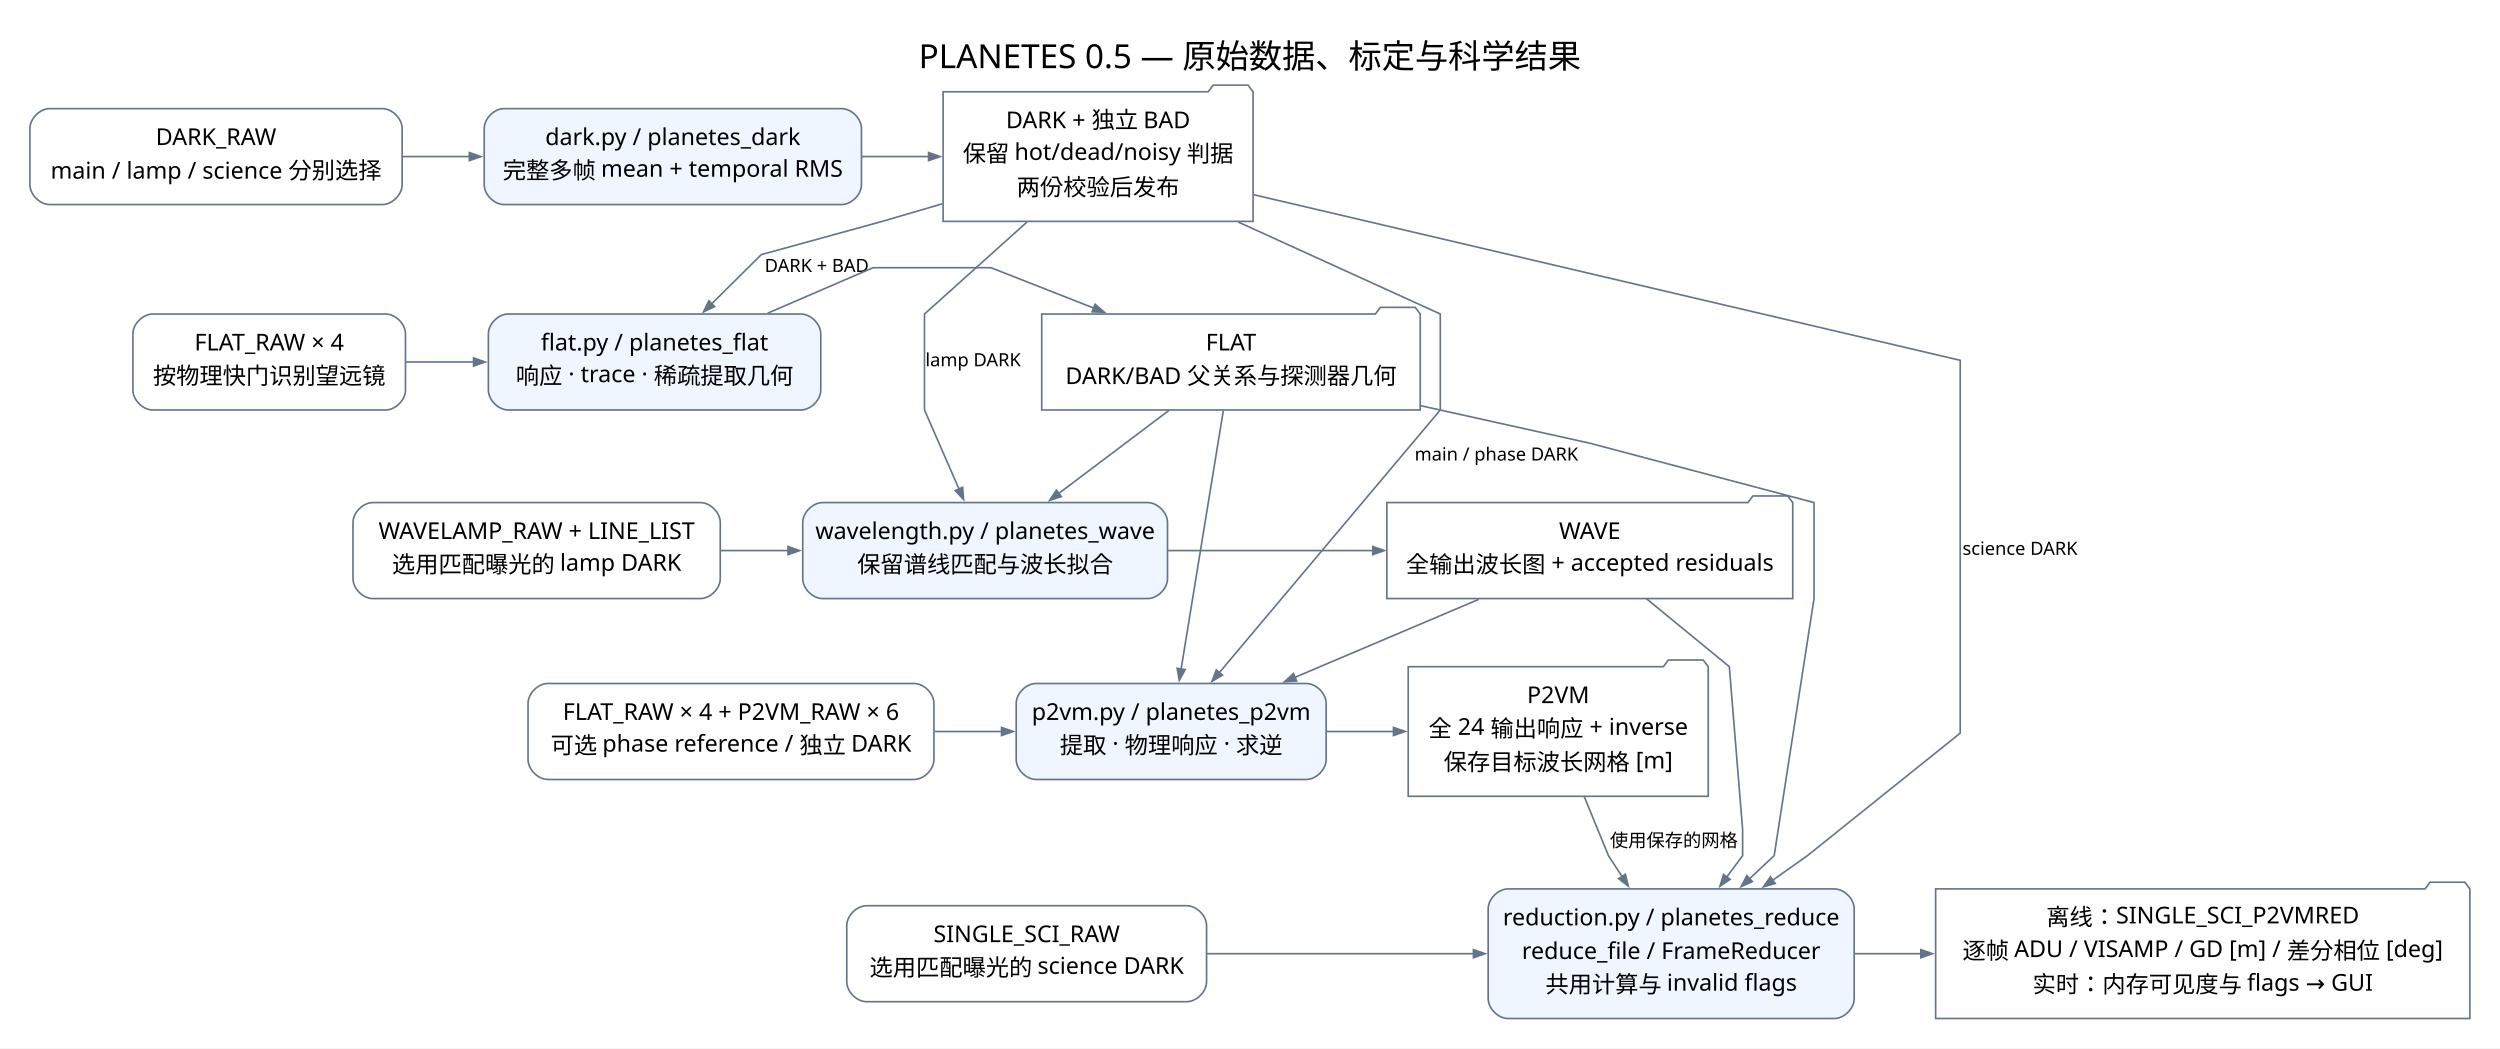
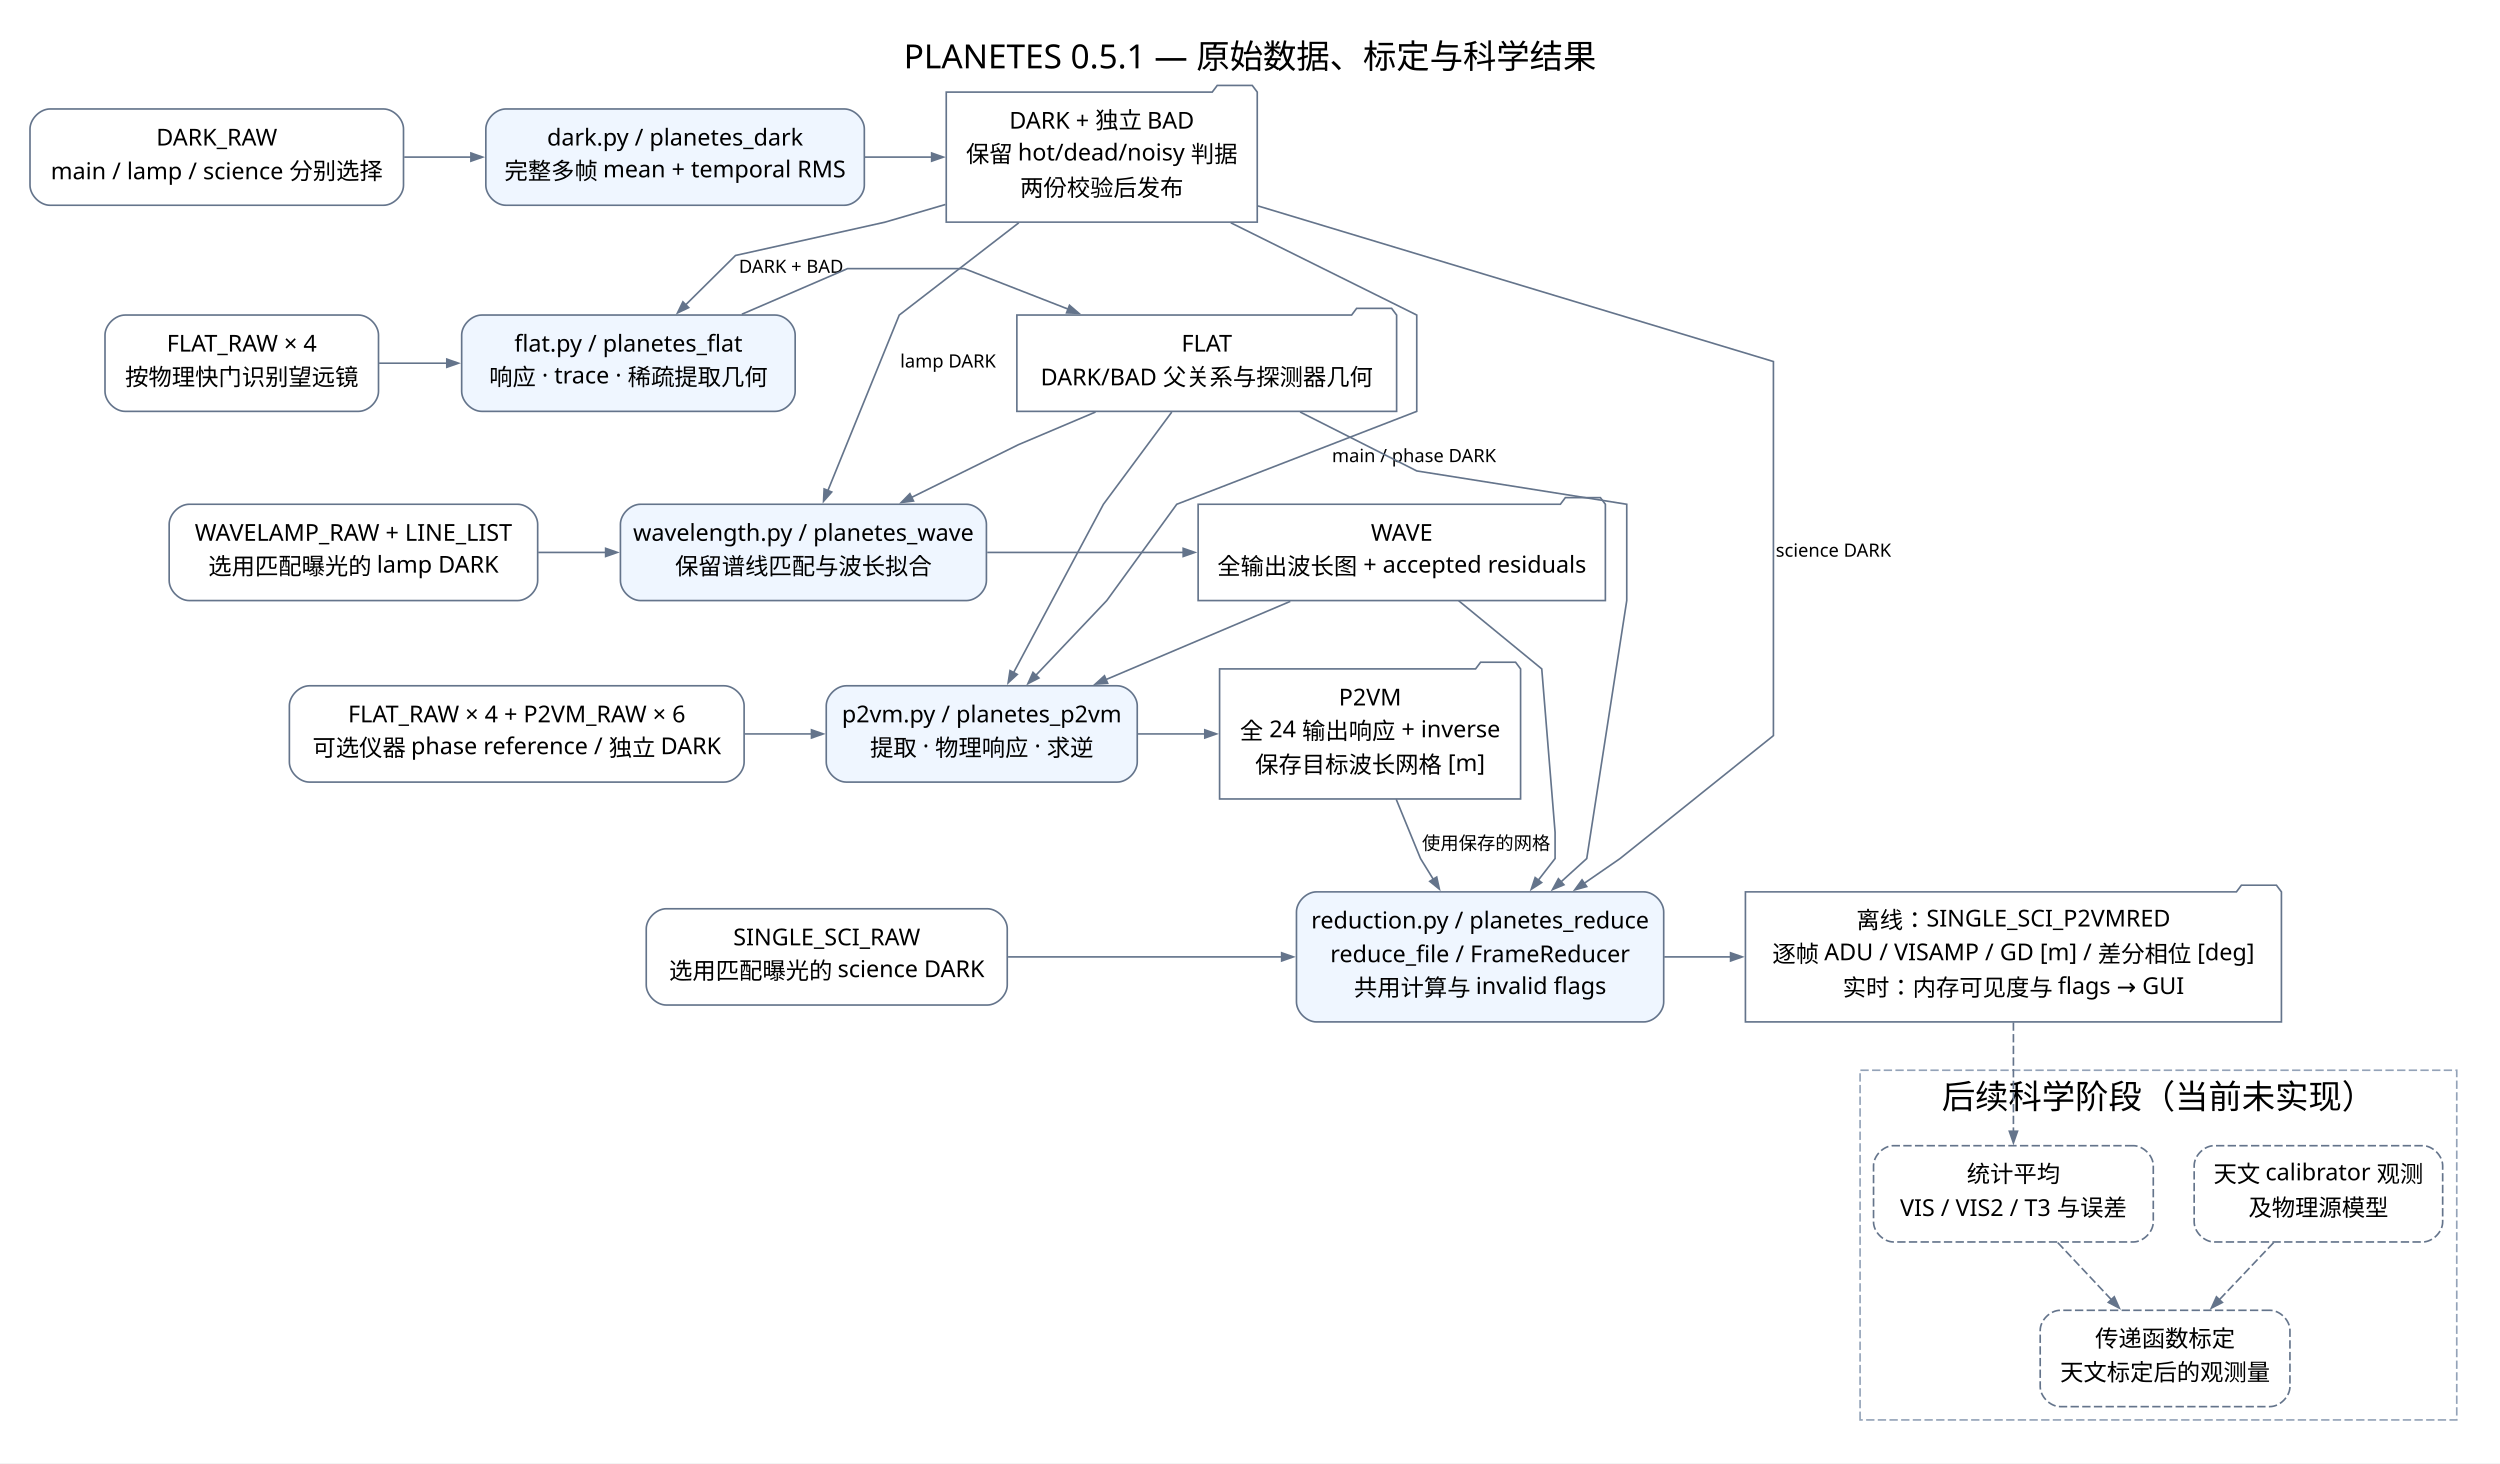
- <svg xmlns="http://www.w3.org/2000/svg" width="1505pt" height="631pt" viewBox="0.00 0.00 1505.00 631.00">
-   <g id="graph0" class="graph" transform="scale(1 1) rotate(0) translate(18 613.15)">
-     <polygon fill="white" stroke="none" points="-18,18 -18,-613.15 1486.85,-613.15 1486.85,18 -18,18" />
-     <text xml:space="preserve" text-anchor="middle" x="734.42" y="-572.15" font-family="PingFang SC" font-size="20.00">PLANETES 0.5 — 原始数据、标定与科学结果</text>
+ <svg xmlns="http://www.w3.org/2000/svg" width="1500pt" height="878pt" viewBox="0.00 0.00 1500.00 878.00">
+   <g id="graph0" class="graph" transform="scale(1 1) rotate(0) translate(18 859.96)">
+     <polygon fill="white" stroke="none" points="-18,18 -18,-859.96 1482.05,-859.96 1482.05,18 -18,18" />
+     <text xml:space="preserve" text-anchor="middle" x="732.02" y="-818.96" font-family="PingFang SC" font-size="20.00">PLANETES 0.5.1 — 原始数据、标定与科学结果</text>
+     <g id="clust6" class="cluster">
+       <polygon fill="white" stroke="#94a3b8" stroke-dasharray="5,2" points="1098.05,-8 1098.05,-217.81 1456.05,-217.81 1456.05,-8 1098.05,-8" />
+       <text xml:space="preserve" text-anchor="middle" x="1277.05" y="-194.81" font-family="PingFang SC" font-size="20.00">后续科学阶段（当前未实现）</text>
+     </g>
    <g id="node1" class="node">
-       <path fill="none" stroke="#64748b" d="M212.1,-547.77C212.1,-547.77 12,-547.77 12,-547.77 6,-547.77 0,-541.77 0,-535.77 0,-535.77 0,-502 0,-502 0,-496 6,-490 12,-490 12,-490 212.1,-490 212.1,-490 218.1,-490 224.1,-496 224.1,-502 224.1,-502 224.1,-535.77 224.1,-535.77 224.1,-541.77 218.1,-547.77 212.1,-547.77" />
-       <text xml:space="preserve" text-anchor="middle" x="112.05" y="-525.84" font-family="PingFang SC" font-size="14.00">DARK_RAW</text>
-       <text xml:space="preserve" text-anchor="middle" x="112.05" y="-505.58" font-family="PingFang SC" font-size="14.00">main / lamp / science 分别选择</text>
+       <path fill="none" stroke="#64748b" d="M212.1,-794.58C212.1,-794.58 12,-794.58 12,-794.58 6,-794.58 0,-788.58 0,-782.58 0,-782.58 0,-748.8 0,-748.8 0,-742.8 6,-736.8 12,-736.8 12,-736.8 212.1,-736.8 212.1,-736.8 218.1,-736.8 224.1,-742.8 224.1,-748.8 224.1,-748.8 224.1,-782.58 224.1,-782.58 224.1,-788.58 218.1,-794.58 212.1,-794.58" />
+       <text xml:space="preserve" text-anchor="middle" x="112.05" y="-772.64" font-family="PingFang SC" font-size="14.00">DARK_RAW</text>
+       <text xml:space="preserve" text-anchor="middle" x="112.05" y="-752.39" font-family="PingFang SC" font-size="14.00">main / lamp / science 分别选择</text>
    </g>
    <g id="node2" class="node">
-       <path fill="#eff6ff" stroke="#64748b" d="M488.6,-547.77C488.6,-547.77 285.5,-547.77 285.5,-547.77 279.5,-547.77 273.5,-541.77 273.5,-535.77 273.5,-535.77 273.5,-502 273.5,-502 273.5,-496 279.5,-490 285.5,-490 285.5,-490 488.6,-490 488.6,-490 494.6,-490 500.6,-496 500.6,-502 500.6,-502 500.6,-535.77 500.6,-535.77 500.6,-541.77 494.6,-547.77 488.6,-547.77" />
-       <text xml:space="preserve" text-anchor="middle" x="387.05" y="-525.84" font-family="PingFang SC" font-size="14.00">dark.py / planetes_dark</text>
-       <text xml:space="preserve" text-anchor="middle" x="387.05" y="-505.58" font-family="PingFang SC" font-size="14.00">完整多帧 mean + temporal RMS</text>
+       <path fill="#eff6ff" stroke="#64748b" d="M488.6,-794.58C488.6,-794.58 285.5,-794.58 285.5,-794.58 279.5,-794.58 273.5,-788.58 273.5,-782.58 273.5,-782.58 273.5,-748.8 273.5,-748.8 273.5,-742.8 279.5,-736.8 285.5,-736.8 285.5,-736.8 488.6,-736.8 488.6,-736.8 494.6,-736.8 500.6,-742.8 500.6,-748.8 500.6,-748.8 500.6,-782.58 500.6,-782.58 500.6,-788.58 494.6,-794.58 488.6,-794.58" />
+       <text xml:space="preserve" text-anchor="middle" x="387.05" y="-772.64" font-family="PingFang SC" font-size="14.00">dark.py / planetes_dark</text>
+       <text xml:space="preserve" text-anchor="middle" x="387.05" y="-752.39" font-family="PingFang SC" font-size="14.00">完整多帧 mean + temporal RMS</text>
    </g>
    <g id="edge1" class="edge">
-       <path fill="none" stroke="#64748b" d="M224.52,-518.88C236.39,-518.88 251.5,-518.88 264.71,-518.88" />
-       <polygon fill="#64748b" stroke="#64748b" points="264.55,-521.34 271.55,-518.89 264.55,-516.44 264.55,-521.34" />
+       <path fill="none" stroke="#64748b" d="M224.52,-765.69C236.39,-765.69 251.5,-765.69 264.71,-765.69" />
+       <polygon fill="#64748b" stroke="#64748b" points="264.55,-768.15 271.55,-765.7 264.55,-763.25 264.55,-768.15" />
    </g>
    <g id="node4" class="node">
-       <path fill="none" stroke="#64748b" d="M214.1,-424.12C214.1,-424.12 74,-424.12 74,-424.12 68,-424.12 62,-418.12 62,-412.12 62,-412.12 62,-378.34 62,-378.34 62,-372.34 68,-366.34 74,-366.34 74,-366.34 214.1,-366.34 214.1,-366.34 220.1,-366.34 226.1,-372.34 226.1,-378.34 226.1,-378.34 226.1,-412.12 226.1,-412.12 226.1,-418.12 220.1,-424.12 214.1,-424.12" />
-       <text xml:space="preserve" text-anchor="middle" x="144.05" y="-402.18" font-family="PingFang SC" font-size="14.00">FLAT_RAW × 4</text>
-       <text xml:space="preserve" text-anchor="middle" x="144.05" y="-381.93" font-family="PingFang SC" font-size="14.00">按物理快门识别望远镜</text>
+       <path fill="none" stroke="#64748b" d="M197.1,-670.93C197.1,-670.93 57,-670.93 57,-670.93 51,-670.93 45,-664.93 45,-658.93 45,-658.93 45,-625.15 45,-625.15 45,-619.15 51,-613.15 57,-613.15 57,-613.15 197.1,-613.15 197.1,-613.15 203.1,-613.15 209.1,-619.15 209.1,-625.15 209.1,-625.15 209.1,-658.93 209.1,-658.93 209.1,-664.93 203.1,-670.93 197.1,-670.93" />
+       <text xml:space="preserve" text-anchor="middle" x="127.05" y="-648.99" font-family="PingFang SC" font-size="14.00">FLAT_RAW × 4</text>
+       <text xml:space="preserve" text-anchor="middle" x="127.05" y="-628.74" font-family="PingFang SC" font-size="14.00">按物理快门识别望远镜</text>
    </g>
    <g id="node3" class="node">
-       <polygon fill="none" stroke="#64748b" points="736.35,-557.9 733.35,-561.9 712.35,-561.9 709.35,-557.9 549.75,-557.9 549.75,-479.87 736.35,-479.87 736.35,-557.9" />
-       <text xml:space="preserve" text-anchor="middle" x="643.05" y="-535.96" font-family="PingFang SC" font-size="14.00">DARK + 独立 BAD</text>
-       <text xml:space="preserve" text-anchor="middle" x="643.05" y="-515.71" font-family="PingFang SC" font-size="14.00">保留 hot/dead/noisy 判据</text>
-       <text xml:space="preserve" text-anchor="middle" x="643.05" y="-495.46" font-family="PingFang SC" font-size="14.00">两份校验后发布</text>
+       <polygon fill="none" stroke="#64748b" points="736.35,-804.71 733.35,-808.71 712.35,-808.71 709.35,-804.71 549.75,-804.71 549.75,-726.68 736.35,-726.68 736.35,-804.71" />
+       <text xml:space="preserve" text-anchor="middle" x="643.05" y="-782.77" font-family="PingFang SC" font-size="14.00">DARK + 独立 BAD</text>
+       <text xml:space="preserve" text-anchor="middle" x="643.05" y="-762.52" font-family="PingFang SC" font-size="14.00">保留 hot/dead/noisy 判据</text>
+       <text xml:space="preserve" text-anchor="middle" x="643.05" y="-742.27" font-family="PingFang SC" font-size="14.00">两份校验后发布</text>
    </g>
    <g id="edge2" class="edge">
-       <path fill="none" stroke="#64748b" d="M500.8,-518.88C514.26,-518.88 529.87,-518.88 541.33,-518.88" />
-       <polygon fill="#64748b" stroke="#64748b" points="541,-521.34 548,-518.89 541,-516.44 541,-521.34" />
+       <path fill="none" stroke="#64748b" d="M500.8,-765.69C514.26,-765.69 529.87,-765.69 541.33,-765.69" />
+       <polygon fill="#64748b" stroke="#64748b" points="541,-768.15 548,-765.7 541,-763.25 541,-768.15" />
    </g>
    <g id="node5" class="node">
-       <path fill="#eff6ff" stroke="#64748b" d="M464.1,-424.12C464.1,-424.12 288,-424.12 288,-424.12 282,-424.12 276,-418.12 276,-412.12 276,-412.12 276,-378.34 276,-378.34 276,-372.34 282,-366.34 288,-366.34 288,-366.34 464.1,-366.34 464.1,-366.34 470.1,-366.34 476.1,-372.34 476.1,-378.34 476.1,-378.34 476.1,-412.12 476.1,-412.12 476.1,-418.12 470.1,-424.12 464.1,-424.12" />
-       <text xml:space="preserve" text-anchor="middle" x="376.05" y="-402.18" font-family="PingFang SC" font-size="14.00">flat.py / planetes_flat</text>
-       <text xml:space="preserve" text-anchor="middle" x="376.05" y="-381.93" font-family="PingFang SC" font-size="14.00">响应 · trace · 稀疏提取几何</text>
+       <path fill="#eff6ff" stroke="#64748b" d="M447.1,-670.93C447.1,-670.93 271,-670.93 271,-670.93 265,-670.93 259,-664.93 259,-658.93 259,-658.93 259,-625.15 259,-625.15 259,-619.15 265,-613.15 271,-613.15 271,-613.15 447.1,-613.15 447.1,-613.15 453.1,-613.15 459.1,-619.15 459.1,-625.15 459.1,-625.15 459.1,-658.93 459.1,-658.93 459.1,-664.93 453.1,-670.93 447.1,-670.93" />
+       <text xml:space="preserve" text-anchor="middle" x="359.05" y="-648.99" font-family="PingFang SC" font-size="14.00">flat.py / planetes_flat</text>
+       <text xml:space="preserve" text-anchor="middle" x="359.05" y="-628.74" font-family="PingFang SC" font-size="14.00">响应 · trace · 稀疏提取几何</text>
    </g>
    <g id="edge11" class="edge">
-       <path fill="none" stroke="#64748b" d="M549.26,-490.46C528.76,-484.46 513.05,-479.87 513.05,-479.87 513.05,-479.87 440.3,-459.87 440.3,-459.87 440.3,-459.87 425.49,-445.2 410.09,-429.95" />
-       <polygon fill="#64748b" stroke="#64748b" points="412.19,-428.58 405.49,-425.39 408.74,-432.06 412.19,-428.58" />
-       <text xml:space="preserve" text-anchor="middle" x="473.68" y="-449.42" font-family="PingFang SC" font-size="11.00">DARK + BAD</text>
+       <path fill="none" stroke="#64748b" d="M549.26,-737.27C528.76,-731.27 513.05,-726.68 513.05,-726.68 513.05,-726.68 423.3,-706.68 423.3,-706.68 423.3,-706.68 408.49,-692.01 393.09,-676.76" />
+       <polygon fill="#64748b" stroke="#64748b" points="395.19,-675.39 388.49,-672.2 391.74,-678.87 395.19,-675.39" />
+       <text xml:space="preserve" text-anchor="middle" x="456.67" y="-696.23" font-family="PingFang SC" font-size="11.00">DARK + BAD</text>
    </g>
    <g id="node8" class="node">
-       <path fill="#eff6ff" stroke="#64748b" d="M672.85,-310.59C672.85,-310.59 477.25,-310.59 477.25,-310.59 471.25,-310.59 465.25,-304.59 465.25,-298.59 465.25,-298.59 465.25,-264.81 465.25,-264.81 465.25,-258.81 471.25,-252.81 477.25,-252.81 477.25,-252.81 672.85,-252.81 672.85,-252.81 678.85,-252.81 684.85,-258.81 684.85,-264.81 684.85,-264.81 684.85,-298.59 684.85,-298.59 684.85,-304.59 678.85,-310.59 672.85,-310.59" />
-       <text xml:space="preserve" text-anchor="middle" x="575.05" y="-288.65" font-family="PingFang SC" font-size="14.00">wavelength.py / planetes_wave</text>
-       <text xml:space="preserve" text-anchor="middle" x="575.05" y="-268.4" font-family="PingFang SC" font-size="14.00">保留谱线匹配与波长拟合</text>
+       <path fill="#eff6ff" stroke="#64748b" d="M561.85,-557.4C561.85,-557.4 366.25,-557.4 366.25,-557.4 360.25,-557.4 354.25,-551.4 354.25,-545.4 354.25,-545.4 354.25,-511.62 354.25,-511.62 354.25,-505.62 360.25,-499.62 366.25,-499.62 366.25,-499.62 561.85,-499.62 561.85,-499.62 567.85,-499.62 573.85,-505.62 573.85,-511.62 573.85,-511.62 573.85,-545.4 573.85,-545.4 573.85,-551.4 567.85,-557.4 561.85,-557.4" />
+       <text xml:space="preserve" text-anchor="middle" x="464.05" y="-535.46" font-family="PingFang SC" font-size="14.00">wavelength.py / planetes_wave</text>
+       <text xml:space="preserve" text-anchor="middle" x="464.05" y="-515.21" font-family="PingFang SC" font-size="14.00">保留谱线匹配与波长拟合</text>
    </g>
    <g id="edge12" class="edge">
-       <path fill="none" stroke="#64748b" d="M600.24,-479.48C571.39,-453.58 538.55,-424.12 538.55,-424.12 538.55,-424.12 538.55,-366.34 538.55,-366.34 538.55,-366.34 549.49,-341.27 559.39,-318.58" />
-       <polygon fill="#64748b" stroke="#64748b" points="561.53,-319.8 562.09,-312.4 557.04,-317.84 561.53,-319.8" />
-       <text xml:space="preserve" text-anchor="middle" x="567.8" y="-392.65" font-family="PingFang SC" font-size="11.00">lamp DARK</text>
+       <path fill="none" stroke="#64748b" d="M593.28,-726.29C559.73,-700.39 521.55,-670.93 521.55,-670.93 521.55,-670.93 495.76,-607.5 478.72,-565.6" />
+       <polygon fill="#64748b" stroke="#64748b" points="481.02,-564.75 476.12,-559.19 476.48,-566.6 481.02,-564.75" />
+       <text xml:space="preserve" text-anchor="middle" x="550.8" y="-639.46" font-family="PingFang SC" font-size="11.00">lamp DARK</text>
    </g>
    <g id="node11" class="node">
-       <path fill="#eff6ff" stroke="#64748b" d="M768.35,-201.69C768.35,-201.69 605.75,-201.69 605.75,-201.69 599.75,-201.69 593.75,-195.69 593.75,-189.69 593.75,-189.69 593.75,-155.91 593.75,-155.91 593.75,-149.91 599.75,-143.91 605.75,-143.91 605.75,-143.91 768.35,-143.91 768.35,-143.91 774.35,-143.91 780.35,-149.91 780.35,-155.91 780.35,-155.91 780.35,-189.69 780.35,-189.69 780.35,-195.69 774.35,-201.69 768.35,-201.69" />
-       <text xml:space="preserve" text-anchor="middle" x="687.05" y="-179.75" font-family="PingFang SC" font-size="14.00">p2vm.py / planetes_p2vm</text>
-       <text xml:space="preserve" text-anchor="middle" x="687.05" y="-159.5" font-family="PingFang SC" font-size="14.00">提取 · 物理响应 · 求逆</text>
+       <path fill="#eff6ff" stroke="#64748b" d="M652.35,-448.49C652.35,-448.49 489.75,-448.49 489.75,-448.49 483.75,-448.49 477.75,-442.49 477.75,-436.49 477.75,-436.49 477.75,-402.71 477.75,-402.71 477.75,-396.71 483.75,-390.71 489.75,-390.71 489.75,-390.71 652.35,-390.71 652.35,-390.71 658.35,-390.71 664.35,-396.71 664.35,-402.71 664.35,-402.71 664.35,-436.49 664.35,-436.49 664.35,-442.49 658.35,-448.49 652.35,-448.49" />
+       <text xml:space="preserve" text-anchor="middle" x="571.05" y="-426.55" font-family="PingFang SC" font-size="14.00">p2vm.py / planetes_p2vm</text>
+       <text xml:space="preserve" text-anchor="middle" x="571.05" y="-406.3" font-family="PingFang SC" font-size="14.00">提取 · 物理响应 · 求逆</text>
    </g>
    <g id="edge13" class="edge">
-       <path fill="none" stroke="#64748b" d="M727.43,-479.48C784.32,-453.58 849.05,-424.12 849.05,-424.12 849.05,-424.12 849.05,-366.34 849.05,-366.34 849.05,-366.34 762.7,-263.71 716.09,-208.3" />
-       <polygon fill="#64748b" stroke="#64748b" points="717.96,-206.73 711.58,-202.95 714.21,-209.88 717.96,-206.73" />
-       <text xml:space="preserve" text-anchor="middle" x="882.83" y="-335.89" font-family="PingFang SC" font-size="11.00">main / phase DARK</text>
+       <path fill="none" stroke="#64748b" d="M720.47,-726.29C772.66,-700.39 832.05,-670.93 832.05,-670.93 832.05,-670.93 832.05,-613.15 832.05,-613.15 832.05,-613.15 688.05,-557.4 688.05,-557.4 688.05,-557.4 646.05,-499.62 646.05,-499.62 646.05,-499.62 623.67,-476.04 603.36,-454.64" />
+       <polygon fill="#64748b" stroke="#64748b" points="605.34,-453.17 598.75,-449.78 601.79,-456.55 605.34,-453.17" />
+       <text xml:space="preserve" text-anchor="middle" x="830.39" y="-582.7" font-family="PingFang SC" font-size="11.00">main / phase DARK</text>
    </g>
    <g id="node14" class="node">
-       <path fill="#eff6ff" stroke="#64748b" d="M1086.22,-78.03C1086.22,-78.03 889.88,-78.03 889.88,-78.03 883.88,-78.03 877.88,-72.03 877.88,-66.03 877.88,-66.03 877.88,-12 877.88,-12 877.88,-6 883.88,0 889.88,0 889.88,0 1086.22,0 1086.22,0 1092.22,0 1098.22,-6 1098.22,-12 1098.22,-12 1098.22,-66.03 1098.22,-66.03 1098.22,-72.03 1092.22,-78.03 1086.22,-78.03" />
-       <text xml:space="preserve" text-anchor="middle" x="988.05" y="-56.09" font-family="PingFang SC" font-size="14.00">reduction.py / planetes_reduce</text>
-       <text xml:space="preserve" text-anchor="middle" x="988.05" y="-35.84" font-family="PingFang SC" font-size="14.00">reduce_file / FrameReducer</text>
-       <text xml:space="preserve" text-anchor="middle" x="988.05" y="-15.59" font-family="PingFang SC" font-size="14.00">共用计算与 invalid flags</text>
+       <path fill="#eff6ff" stroke="#64748b" d="M968.22,-324.84C968.22,-324.84 771.88,-324.84 771.88,-324.84 765.88,-324.84 759.88,-318.84 759.88,-312.84 759.88,-312.84 759.88,-258.81 759.88,-258.81 759.88,-252.81 765.88,-246.81 771.88,-246.81 771.88,-246.81 968.22,-246.81 968.22,-246.81 974.22,-246.81 980.22,-252.81 980.22,-258.81 980.22,-258.81 980.22,-312.84 980.22,-312.84 980.22,-318.84 974.22,-324.84 968.22,-324.84" />
+       <text xml:space="preserve" text-anchor="middle" x="870.05" y="-302.9" font-family="PingFang SC" font-size="14.00">reduction.py / planetes_reduce</text>
+       <text xml:space="preserve" text-anchor="middle" x="870.05" y="-282.65" font-family="PingFang SC" font-size="14.00">reduce_file / FrameReducer</text>
+       <text xml:space="preserve" text-anchor="middle" x="870.05" y="-262.4" font-family="PingFang SC" font-size="14.00">共用计算与 invalid flags</text>
    </g>
    <g id="edge14" class="edge">
-       <path fill="none" stroke="#64748b" d="M736.74,-495.92C886.23,-460.88 1162.05,-396.23 1162.05,-396.23 1162.05,-396.23 1162.05,-396.23 1162.05,-171.8 1162.05,-171.8 1070.05,-98.03 1070.05,-98.03 1070.05,-98.03 1061.14,-91.73 1049.2,-83.28" />
-       <polygon fill="#64748b" stroke="#64748b" points="1050.65,-81.31 1043.52,-79.26 1047.82,-85.31 1050.65,-81.31" />
-       <text xml:space="preserve" text-anchor="middle" x="1198.05" y="-279.12" font-family="PingFang SC" font-size="11.00">science DARK</text>
+       <path fill="none" stroke="#64748b" d="M736.77,-736.4C855.84,-700.46 1046.05,-643.04 1046.05,-643.04 1046.05,-643.04 1046.05,-643.04 1046.05,-418.6 1046.05,-418.6 954.05,-344.84 954.05,-344.84 954.05,-344.84 944.76,-338.42 932.35,-329.85" />
+       <polygon fill="#64748b" stroke="#64748b" points="934.01,-328.02 926.86,-326.06 931.22,-332.05 934.01,-328.02" />
+       <text xml:space="preserve" text-anchor="middle" x="1082.05" y="-525.93" font-family="PingFang SC" font-size="11.00">science DARK</text>
    </g>
    <g id="edge3" class="edge">
-       <path fill="none" stroke="#64748b" d="M226.46,-395.23C234.74,-395.23 251.78,-395.23 267.24,-395.23" />
-       <polygon fill="#64748b" stroke="#64748b" points="267.08,-397.68 274.08,-395.23 267.08,-392.78 267.08,-397.68" />
+       <path fill="none" stroke="#64748b" d="M209.46,-642.04C217.74,-642.04 234.78,-642.04 250.24,-642.04" />
+       <polygon fill="#64748b" stroke="#64748b" points="250.08,-644.49 257.08,-642.04 250.08,-639.59 250.08,-644.49" />
    </g>
    <g id="node7" class="node">
-       <path fill="none" stroke="#64748b" d="M403.6,-310.59C403.6,-310.59 206.5,-310.59 206.5,-310.59 200.5,-310.59 194.5,-304.59 194.5,-298.59 194.5,-298.59 194.5,-264.81 194.5,-264.81 194.5,-258.81 200.5,-252.81 206.5,-252.81 206.5,-252.81 403.6,-252.81 403.6,-252.81 409.6,-252.81 415.6,-258.81 415.6,-264.81 415.6,-264.81 415.6,-298.59 415.6,-298.59 415.6,-304.59 409.6,-310.59 403.6,-310.59" />
-       <text xml:space="preserve" text-anchor="middle" x="305.05" y="-288.65" font-family="PingFang SC" font-size="14.00">WAVELAMP_RAW + LINE_LIST</text>
-       <text xml:space="preserve" text-anchor="middle" x="305.05" y="-268.4" font-family="PingFang SC" font-size="14.00">选用匹配曝光的 lamp DARK</text>
+       <path fill="none" stroke="#64748b" d="M292.6,-557.4C292.6,-557.4 95.5,-557.4 95.5,-557.4 89.5,-557.4 83.5,-551.4 83.5,-545.4 83.5,-545.4 83.5,-511.62 83.5,-511.62 83.5,-505.62 89.5,-499.62 95.5,-499.62 95.5,-499.62 292.6,-499.62 292.6,-499.62 298.6,-499.62 304.6,-505.62 304.6,-511.62 304.6,-511.62 304.6,-545.4 304.6,-545.4 304.6,-551.4 298.6,-557.4 292.6,-557.4" />
+       <text xml:space="preserve" text-anchor="middle" x="194.05" y="-535.46" font-family="PingFang SC" font-size="14.00">WAVELAMP_RAW + LINE_LIST</text>
+       <text xml:space="preserve" text-anchor="middle" x="194.05" y="-515.21" font-family="PingFang SC" font-size="14.00">选用匹配曝光的 lamp DARK</text>
    </g>
    <g id="node6" class="node">
-       <polygon fill="none" stroke="#64748b" points="836.97,-424.12 833.97,-428.12 812.97,-428.12 809.97,-424.12 609.12,-424.12 609.12,-366.34 836.97,-366.34 836.97,-424.12" />
-       <text xml:space="preserve" text-anchor="middle" x="723.05" y="-402.18" font-family="PingFang SC" font-size="14.00">FLAT</text>
-       <text xml:space="preserve" text-anchor="middle" x="723.05" y="-381.93" font-family="PingFang SC" font-size="14.00">DARK/BAD 父关系与探测器几何</text>
+       <polygon fill="none" stroke="#64748b" points="819.97,-670.93 816.97,-674.93 795.97,-674.93 792.97,-670.93 592.12,-670.93 592.12,-613.15 819.97,-613.15 819.97,-670.93" />
+       <text xml:space="preserve" text-anchor="middle" x="706.05" y="-648.99" font-family="PingFang SC" font-size="14.00">FLAT</text>
+       <text xml:space="preserve" text-anchor="middle" x="706.05" y="-628.74" font-family="PingFang SC" font-size="14.00">DARK/BAD 父关系与探测器几何</text>
    </g>
    <g id="edge4" class="edge">
-       <path fill="none" stroke="#64748b" d="M444.11,-424.61C476.2,-438.46 507.55,-451.99 507.55,-451.99 507.55,-451.99 578.55,-451.99 578.55,-451.99 578.55,-451.99 608.08,-440.4 640.44,-427.68" />
-       <polygon fill="#64748b" stroke="#64748b" points="641.23,-430 646.85,-425.16 639.44,-425.44 641.23,-430" />
+       <path fill="none" stroke="#64748b" d="M427.11,-671.42C459.2,-685.27 490.55,-698.8 490.55,-698.8 490.55,-698.8 560.55,-698.8 560.55,-698.8 560.55,-698.8 590.28,-687.21 622.87,-674.49" />
+       <polygon fill="#64748b" stroke="#64748b" points="623.7,-676.8 629.33,-671.97 621.92,-672.23 623.7,-676.8" />
    </g>
    <g id="edge15" class="edge">
-       <path fill="none" stroke="#64748b" d="M685.7,-366.09C665.54,-350.89 640.51,-332.03 619.36,-316.09" />
-       <polygon fill="#64748b" stroke="#64748b" points="620.92,-314.2 613.85,-311.94 617.97,-318.11 620.92,-314.2" />
+       <path fill="none" stroke="#64748b" d="M639.34,-612.77C614.87,-602.4 593.05,-593.15 593.05,-593.15 593.05,-593.15 560.88,-577.28 528.68,-561.39" />
+       <polygon fill="#64748b" stroke="#64748b" points="530.1,-559.36 522.74,-558.46 527.93,-563.76 530.1,-559.36" />
    </g>
    <g id="edge16" class="edge">
-       <path fill="none" stroke="#64748b" d="M718.42,-365.86C711.94,-326.18 700.16,-254.07 693.03,-210.39" />
-       <polygon fill="#64748b" stroke="#64748b" points="695.46,-210.06 691.91,-203.55 690.62,-210.85 695.46,-210.06" />
+       <path fill="none" stroke="#64748b" d="M685.06,-612.72C667.07,-588.46 644.05,-557.4 644.05,-557.4 644.05,-557.4 611.71,-496.8 590.08,-456.26" />
+       <polygon fill="#64748b" stroke="#64748b" points="592.35,-455.31 586.89,-450.28 588.02,-457.61 592.35,-455.31" />
    </g>
    <g id="edge17" class="edge">
-       <path fill="none" stroke="#64748b" d="M837.37,-368.88C889.19,-357.4 939.05,-346.34 939.05,-346.34 939.05,-346.34 1074.05,-310.59 1074.05,-310.59 1074.05,-310.59 1074.05,-252.81 1074.05,-252.81 1074.05,-252.81 1050.05,-98.03 1050.05,-98.03 1050.05,-98.03 1043.56,-91.96 1034.78,-83.75" />
-       <polygon fill="#64748b" stroke="#64748b" points="1036.95,-82.42 1030.16,-79.42 1033.6,-85.99 1036.95,-82.42" />
+       <path fill="none" stroke="#64748b" d="M762.05,-612.76C795.7,-595.76 832.05,-577.4 832.05,-577.4 832.05,-577.4 958.05,-557.4 958.05,-557.4 958.05,-557.4 958.05,-499.62 958.05,-499.62 958.05,-499.62 934.05,-344.84 934.05,-344.84 934.05,-344.84 927.48,-338.88 918.55,-330.79" />
+       <polygon fill="#64748b" stroke="#64748b" points="920.34,-329.1 913.5,-326.22 917.04,-332.73 920.34,-329.1" />
    </g>
    <g id="edge5" class="edge">
-       <path fill="none" stroke="#64748b" d="M415.92,-281.7C428.02,-281.7 443.42,-281.7 456.61,-281.7" />
-       <polygon fill="#64748b" stroke="#64748b" points="456.39,-284.15 463.39,-281.7 456.39,-279.25 456.39,-284.15" />
+       <path fill="none" stroke="#64748b" d="M304.92,-528.51C317.02,-528.51 332.42,-528.51 345.61,-528.51" />
+       <polygon fill="#64748b" stroke="#64748b" points="345.39,-530.96 352.39,-528.51 345.39,-526.06 345.39,-530.96" />
    </g>
    <g id="node10" class="node">
-       <path fill="none" stroke="#64748b" d="M532.23,-201.69C532.23,-201.69 311.88,-201.69 311.88,-201.69 305.88,-201.69 299.88,-195.69 299.88,-189.69 299.88,-189.69 299.88,-155.91 299.88,-155.91 299.88,-149.91 305.88,-143.91 311.88,-143.91 311.88,-143.91 532.23,-143.91 532.23,-143.91 538.23,-143.91 544.23,-149.91 544.23,-155.91 544.23,-155.91 544.23,-189.69 544.23,-189.69 544.23,-195.69 538.23,-201.69 532.23,-201.69" />
-       <text xml:space="preserve" text-anchor="middle" x="422.05" y="-179.75" font-family="PingFang SC" font-size="14.00">FLAT_RAW × 4 + P2VM_RAW × 6</text>
-       <text xml:space="preserve" text-anchor="middle" x="422.05" y="-159.5" font-family="PingFang SC" font-size="14.00">可选 phase reference / 独立 DARK</text>
+       <path fill="none" stroke="#64748b" d="M416.47,-448.49C416.47,-448.49 167.62,-448.49 167.62,-448.49 161.62,-448.49 155.62,-442.49 155.62,-436.49 155.62,-436.49 155.62,-402.71 155.62,-402.71 155.62,-396.71 161.62,-390.71 167.62,-390.71 167.62,-390.71 416.47,-390.71 416.47,-390.71 422.47,-390.71 428.47,-396.71 428.47,-402.71 428.47,-402.71 428.47,-436.49 428.47,-436.49 428.47,-442.49 422.47,-448.49 416.47,-448.49" />
+       <text xml:space="preserve" text-anchor="middle" x="292.05" y="-426.55" font-family="PingFang SC" font-size="14.00">FLAT_RAW × 4 + P2VM_RAW × 6</text>
+       <text xml:space="preserve" text-anchor="middle" x="292.05" y="-406.3" font-family="PingFang SC" font-size="14.00">可选仪器 phase reference / 独立 DARK</text>
    </g>
    <g id="node9" class="node">
-       <polygon fill="none" stroke="#64748b" points="1061.22,-310.59 1058.22,-314.59 1037.22,-314.59 1034.22,-310.59 816.88,-310.59 816.88,-252.81 1061.22,-252.81 1061.22,-310.59" />
-       <text xml:space="preserve" text-anchor="middle" x="939.05" y="-288.65" font-family="PingFang SC" font-size="14.00">WAVE</text>
-       <text xml:space="preserve" text-anchor="middle" x="939.05" y="-268.4" font-family="PingFang SC" font-size="14.00">全输出波长图 + accepted residuals</text>
+       <polygon fill="none" stroke="#64748b" points="945.22,-557.4 942.22,-561.4 921.22,-561.4 918.22,-557.4 700.88,-557.4 700.88,-499.62 945.22,-499.62 945.22,-557.4" />
+       <text xml:space="preserve" text-anchor="middle" x="823.05" y="-535.46" font-family="PingFang SC" font-size="14.00">WAVE</text>
+       <text xml:space="preserve" text-anchor="middle" x="823.05" y="-515.21" font-family="PingFang SC" font-size="14.00">全输出波长图 + accepted residuals</text>
    </g>
    <g id="edge6" class="edge">
-       <path fill="none" stroke="#64748b" d="M685.19,-281.7C692.12,-281.7 696.38,-281.7 696.38,-281.7 696.38,-281.7 780.77,-281.7 808.79,-281.7" />
-       <polygon fill="#64748b" stroke="#64748b" points="808.43,-284.15 815.43,-281.7 808.43,-279.25 808.43,-284.15" />
+       <path fill="none" stroke="#64748b" d="M574.33,-528.51C580.18,-528.51 583.72,-528.51 583.72,-528.51 583.72,-528.51 662.36,-528.51 692.14,-528.51" />
+       <polygon fill="#64748b" stroke="#64748b" points="691.91,-530.96 698.91,-528.51 691.91,-526.06 691.91,-530.96" />
    </g>
    <g id="edge18" class="edge">
-       <path fill="none" stroke="#64748b" d="M872.18,-252.33C838.01,-237.84 796.34,-220.16 761.19,-205.25" />
-       <polygon fill="#64748b" stroke="#64748b" points="762.59,-203.18 755.19,-202.7 760.68,-207.69 762.59,-203.18" />
+       <path fill="none" stroke="#64748b" d="M756.18,-499.14C722.01,-484.65 680.34,-466.97 645.19,-452.06" />
+       <polygon fill="#64748b" stroke="#64748b" points="646.59,-449.99 639.19,-449.51 644.68,-454.5 646.59,-449.99" />
    </g>
    <g id="edge19" class="edge">
-       <path fill="none" stroke="#64748b" d="M973.22,-252.68C996.47,-233.61 1023.05,-211.81 1023.05,-211.81 1023.05,-211.81 1031.05,-113.78 1031.05,-113.78 1031.05,-113.78 1031.05,-98.03 1031.05,-98.03 1031.05,-98.03 1027.05,-92.63 1021.48,-85.12" />
-       <polygon fill="#64748b" stroke="#64748b" points="1023.53,-83.77 1017.39,-79.6 1019.59,-86.69 1023.53,-83.77" />
+       <path fill="none" stroke="#64748b" d="M857.22,-499.49C880.47,-480.42 907.05,-458.62 907.05,-458.62 907.05,-458.62 915.05,-360.59 915.05,-360.59 915.05,-360.59 915.05,-344.84 915.05,-344.84 915.05,-344.84 910.69,-339.22 904.68,-331.48" />
+       <polygon fill="#64748b" stroke="#64748b" points="906.97,-330.42 900.74,-326.39 903.1,-333.43 906.97,-330.42" />
    </g>
    <g id="edge7" class="edge">
-       <path fill="none" stroke="#64748b" d="M544.54,-172.8C558.66,-172.8 574.23,-172.8 585.04,-172.8" />
-       <polygon fill="#64748b" stroke="#64748b" points="584.93,-175.25 591.93,-172.8 584.93,-170.35 584.93,-175.25" />
+       <path fill="none" stroke="#64748b" d="M428.83,-419.6C444.03,-419.6 459.62,-419.6 469.07,-419.6" />
+       <polygon fill="#64748b" stroke="#64748b" points="468.9,-422.06 475.9,-419.61 468.9,-417.16 468.9,-422.06" />
    </g>
    <g id="node13" class="node">
-       <path fill="none" stroke="#64748b" d="M696.35,-67.91C696.35,-67.91 503.75,-67.91 503.75,-67.91 497.75,-67.91 491.75,-61.91 491.75,-55.91 491.75,-55.91 491.75,-22.12 491.75,-22.12 491.75,-16.12 497.75,-10.12 503.75,-10.12 503.75,-10.12 696.35,-10.12 696.35,-10.12 702.35,-10.12 708.35,-16.12 708.35,-22.12 708.35,-22.12 708.35,-55.91 708.35,-55.91 708.35,-61.91 702.35,-67.91 696.35,-67.91" />
-       <text xml:space="preserve" text-anchor="middle" x="600.05" y="-45.97" font-family="PingFang SC" font-size="14.00">SINGLE_SCI_RAW</text>
-       <text xml:space="preserve" text-anchor="middle" x="600.05" y="-25.71" font-family="PingFang SC" font-size="14.00">选用匹配曝光的 science DARK</text>
+       <path fill="none" stroke="#64748b" d="M574.35,-314.71C574.35,-314.71 381.75,-314.71 381.75,-314.71 375.75,-314.71 369.75,-308.71 369.75,-302.71 369.75,-302.71 369.75,-268.94 369.75,-268.94 369.75,-262.94 375.75,-256.94 381.75,-256.94 381.75,-256.94 574.35,-256.94 574.35,-256.94 580.35,-256.94 586.35,-262.94 586.35,-268.94 586.35,-268.94 586.35,-302.71 586.35,-302.71 586.35,-308.71 580.35,-314.71 574.35,-314.71" />
+       <text xml:space="preserve" text-anchor="middle" x="478.05" y="-292.77" font-family="PingFang SC" font-size="14.00">SINGLE_SCI_RAW</text>
+       <text xml:space="preserve" text-anchor="middle" x="478.05" y="-272.52" font-family="PingFang SC" font-size="14.00">选用匹配曝光的 science DARK</text>
    </g>
    <g id="node12" class="node">
-       <polygon fill="none" stroke="#64748b" points="1010.35,-211.81 1007.35,-215.81 986.35,-215.81 983.35,-211.81 829.75,-211.81 829.75,-133.78 1010.35,-133.78 1010.35,-211.81" />
-       <text xml:space="preserve" text-anchor="middle" x="920.05" y="-189.87" font-family="PingFang SC" font-size="14.00">P2VM</text>
-       <text xml:space="preserve" text-anchor="middle" x="920.05" y="-169.62" font-family="PingFang SC" font-size="14.00">全 24 输出响应 + inverse</text>
-       <text xml:space="preserve" text-anchor="middle" x="920.05" y="-149.37" font-family="PingFang SC" font-size="14.00">保存目标波长网格 [m]</text>
+       <polygon fill="none" stroke="#64748b" points="894.35,-458.62 891.35,-462.62 870.35,-462.62 867.35,-458.62 713.75,-458.62 713.75,-380.59 894.35,-380.59 894.35,-458.62" />
+       <text xml:space="preserve" text-anchor="middle" x="804.05" y="-436.68" font-family="PingFang SC" font-size="14.00">P2VM</text>
+       <text xml:space="preserve" text-anchor="middle" x="804.05" y="-416.43" font-family="PingFang SC" font-size="14.00">全 24 输出响应 + inverse</text>
+       <text xml:space="preserve" text-anchor="middle" x="804.05" y="-396.18" font-family="PingFang SC" font-size="14.00">保存目标波长网格 [m]</text>
    </g>
    <g id="edge8" class="edge">
-       <path fill="none" stroke="#64748b" d="M780.81,-172.8C792.51,-172.8 808.45,-172.8 821.19,-172.8" />
-       <polygon fill="#64748b" stroke="#64748b" points="820.88,-175.25 827.88,-172.8 820.88,-170.35 820.88,-175.25" />
+       <path fill="none" stroke="#64748b" d="M664.81,-419.6C676.51,-419.6 692.45,-419.6 705.19,-419.6" />
+       <polygon fill="#64748b" stroke="#64748b" points="704.88,-422.06 711.88,-419.61 704.88,-417.16 704.88,-422.06" />
    </g>
    <g id="edge20" class="edge">
-       <path fill="none" stroke="#64748b" d="M935.71,-133.62C943.09,-115.62 950.3,-98.03 950.3,-98.03 950.3,-98.03 953.82,-92.63 958.7,-85.12" />
-       <polygon fill="#64748b" stroke="#64748b" points="960.49,-86.86 962.25,-79.66 956.38,-84.19 960.49,-86.86" />
-       <text xml:space="preserve" text-anchor="middle" x="989.67" y="-103.33" font-family="PingFang SC" font-size="11.00">使用保存的网格</text>
+       <path fill="none" stroke="#64748b" d="M819.71,-380.43C827.09,-362.43 834.3,-344.84 834.3,-344.84 834.3,-344.84 837.5,-339.65 841.98,-332.38" />
+       <polygon fill="#64748b" stroke="#64748b" points="844.02,-333.73 845.61,-326.49 839.85,-331.16 844.02,-333.73" />
+       <text xml:space="preserve" text-anchor="middle" x="873.67" y="-350.14" font-family="PingFang SC" font-size="11.00">使用保存的网格</text>
    </g>
    <g id="edge9" class="edge">
-       <path fill="none" stroke="#64748b" d="M708.6,-39.02C721.05,-39.02 729.38,-39.02 729.38,-39.02 729.38,-39.02 858.72,-39.02 858.72,-39.02 858.72,-39.02 862.74,-39.02 869.37,-39.02" />
-       <polygon fill="#64748b" stroke="#64748b" points="869.01,-41.47 876.01,-39.02 869.01,-36.57 869.01,-41.47" />
+       <path fill="none" stroke="#64748b" d="M586.85,-285.82C599.9,-285.82 608.72,-285.82 608.72,-285.82 608.72,-285.82 739.38,-285.82 739.38,-285.82 739.38,-285.82 743.91,-285.82 751.27,-285.82" />
+       <polygon fill="#64748b" stroke="#64748b" points="751,-288.28 758,-285.83 751,-283.38 751,-288.28" />
    </g>
    <g id="node15" class="node">
-       <polygon fill="none" stroke="#64748b" points="1468.85,-78.03 1465.85,-82.03 1444.85,-82.03 1441.85,-78.03 1147.25,-78.03 1147.25,0 1468.85,0 1468.85,-78.03" />
-       <text xml:space="preserve" text-anchor="middle" x="1308.05" y="-56.09" font-family="PingFang SC" font-size="14.00">离线：SINGLE_SCI_P2VMRED</text>
-       <text xml:space="preserve" text-anchor="middle" x="1308.05" y="-35.84" font-family="PingFang SC" font-size="14.00">逐帧 ADU / VISAMP / GD [m] / 差分相位 [deg]</text>
-       <text xml:space="preserve" text-anchor="middle" x="1308.05" y="-15.59" font-family="PingFang SC" font-size="14.00">实时：内存可见度与 flags → GUI</text>
+       <polygon fill="none" stroke="#64748b" points="1350.85,-324.84 1347.85,-328.84 1326.85,-328.84 1323.85,-324.84 1029.25,-324.84 1029.25,-246.81 1350.85,-246.81 1350.85,-324.84" />
+       <text xml:space="preserve" text-anchor="middle" x="1190.05" y="-302.9" font-family="PingFang SC" font-size="14.00">离线：SINGLE_SCI_P2VMRED</text>
+       <text xml:space="preserve" text-anchor="middle" x="1190.05" y="-282.65" font-family="PingFang SC" font-size="14.00">逐帧 ADU / VISAMP / GD [m] / 差分相位 [deg]</text>
+       <text xml:space="preserve" text-anchor="middle" x="1190.05" y="-262.4" font-family="PingFang SC" font-size="14.00">实时：内存可见度与 flags → GUI</text>
    </g>
    <g id="edge10" class="edge">
-       <path fill="none" stroke="#64748b" d="M1098.51,-39.02C1105.5,-39.02 1121.25,-39.02 1138.37,-39.02" />
-       <polygon fill="#64748b" stroke="#64748b" points="1138.35,-41.47 1145.35,-39.02 1138.35,-36.57 1138.35,-41.47" />
+       <path fill="none" stroke="#64748b" d="M980.51,-285.82C987.5,-285.82 1003.25,-285.82 1020.37,-285.82" />
+       <polygon fill="#64748b" stroke="#64748b" points="1020.35,-288.28 1027.35,-285.83 1020.35,-283.38 1020.35,-288.28" />
+     </g>
+     <g id="node16" class="node">
+       <path fill="none" stroke="#64748b" stroke-dasharray="5,2" d="M1261.97,-172.56C1261.97,-172.56 1118.12,-172.56 1118.12,-172.56 1112.12,-172.56 1106.12,-166.56 1106.12,-160.56 1106.12,-160.56 1106.12,-126.78 1106.12,-126.78 1106.12,-120.78 1112.12,-114.78 1118.12,-114.78 1118.12,-114.78 1261.97,-114.78 1261.97,-114.78 1267.97,-114.78 1273.97,-120.78 1273.97,-126.78 1273.97,-126.78 1273.97,-160.56 1273.97,-160.56 1273.97,-166.56 1267.97,-172.56 1261.97,-172.56" />
+       <text xml:space="preserve" text-anchor="middle" x="1190.05" y="-150.62" font-family="PingFang SC" font-size="14.00">统计平均</text>
+       <text xml:space="preserve" text-anchor="middle" x="1190.05" y="-130.37" font-family="PingFang SC" font-size="14.00">VIS / VIS2 / T3 与误差</text>
+     </g>
+     <g id="edge23" class="edge">
+       <path fill="none" stroke="#64748b" stroke-dasharray="5,2" d="M1190.05,-246.53C1190.05,-226.1 1190.05,-201.11 1190.05,-180.99" />
+       <polygon fill="#64748b" stroke="#64748b" points="1192.5,-181.21 1190.05,-174.21 1187.6,-181.21 1192.5,-181.21" />
+     </g>
+     <g id="node18" class="node">
+       <path fill="none" stroke="#64748b" stroke-dasharray="5,2" d="M1343.97,-73.78C1343.97,-73.78 1218.12,-73.78 1218.12,-73.78 1212.12,-73.78 1206.12,-67.78 1206.12,-61.78 1206.12,-61.78 1206.12,-28 1206.12,-28 1206.12,-22 1212.12,-16 1218.12,-16 1218.12,-16 1343.97,-16 1343.97,-16 1349.97,-16 1355.97,-22 1355.97,-28 1355.97,-28 1355.97,-61.78 1355.97,-61.78 1355.97,-67.78 1349.97,-73.78 1343.97,-73.78" />
+       <text xml:space="preserve" text-anchor="middle" x="1281.05" y="-51.84" font-family="PingFang SC" font-size="14.00">传递函数标定</text>
+       <text xml:space="preserve" text-anchor="middle" x="1281.05" y="-31.59" font-family="PingFang SC" font-size="14.00">天文标定后的观测量</text>
+     </g>
+     <g id="edge21" class="edge">
+       <path fill="none" stroke="#64748b" stroke-dasharray="5,2" d="M1216.62,-114.42C1226.71,-103.68 1238.31,-91.34 1248.87,-80.12" />
+       <polygon fill="#64748b" stroke="#64748b" points="1250.56,-81.89 1253.57,-75.11 1246.99,-78.53 1250.56,-81.89" />
+     </g>
+     <g id="node17" class="node">
+       <path fill="none" stroke="#64748b" stroke-dasharray="5,2" d="M1435.6,-172.56C1435.6,-172.56 1310.5,-172.56 1310.5,-172.56 1304.5,-172.56 1298.5,-166.56 1298.5,-160.56 1298.5,-160.56 1298.5,-126.78 1298.5,-126.78 1298.5,-120.78 1304.5,-114.78 1310.5,-114.78 1310.5,-114.78 1435.6,-114.78 1435.6,-114.78 1441.6,-114.78 1447.6,-120.78 1447.6,-126.78 1447.6,-126.78 1447.6,-160.56 1447.6,-160.56 1447.6,-166.56 1441.6,-172.56 1435.6,-172.56" />
+       <text xml:space="preserve" text-anchor="middle" x="1373.05" y="-150.62" font-family="PingFang SC" font-size="14.00">天文 calibrator 观测</text>
+       <text xml:space="preserve" text-anchor="middle" x="1373.05" y="-130.37" font-family="PingFang SC" font-size="14.00">及物理源模型</text>
+     </g>
+     <g id="edge22" class="edge">
+       <path fill="none" stroke="#64748b" stroke-dasharray="5,2" d="M1346.19,-114.42C1335.99,-103.68 1324.26,-91.34 1313.59,-80.12" />
+       <polygon fill="#64748b" stroke="#64748b" points="1315.42,-78.49 1308.82,-75.11 1311.87,-81.87 1315.42,-78.49" />
    </g>
  </g>
</svg>
